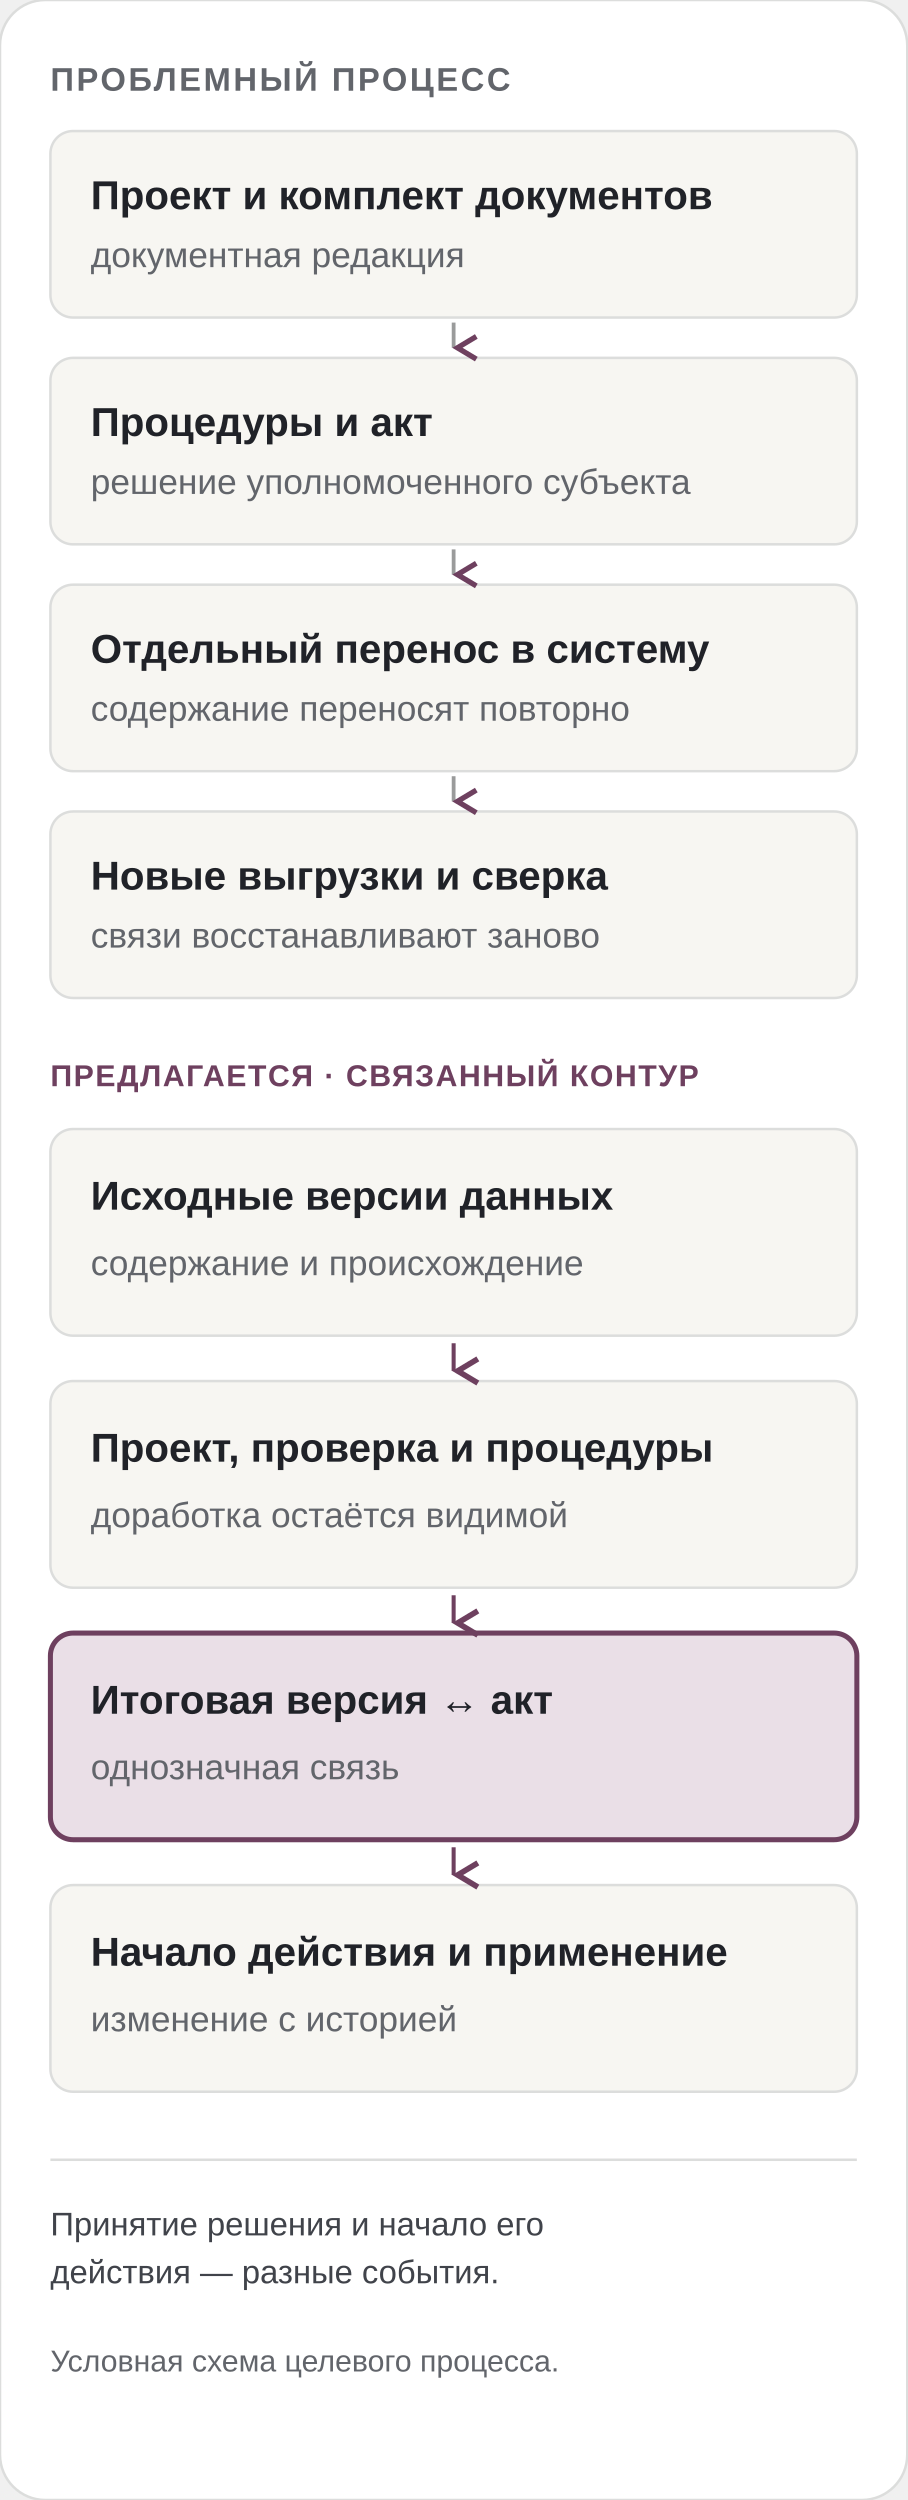
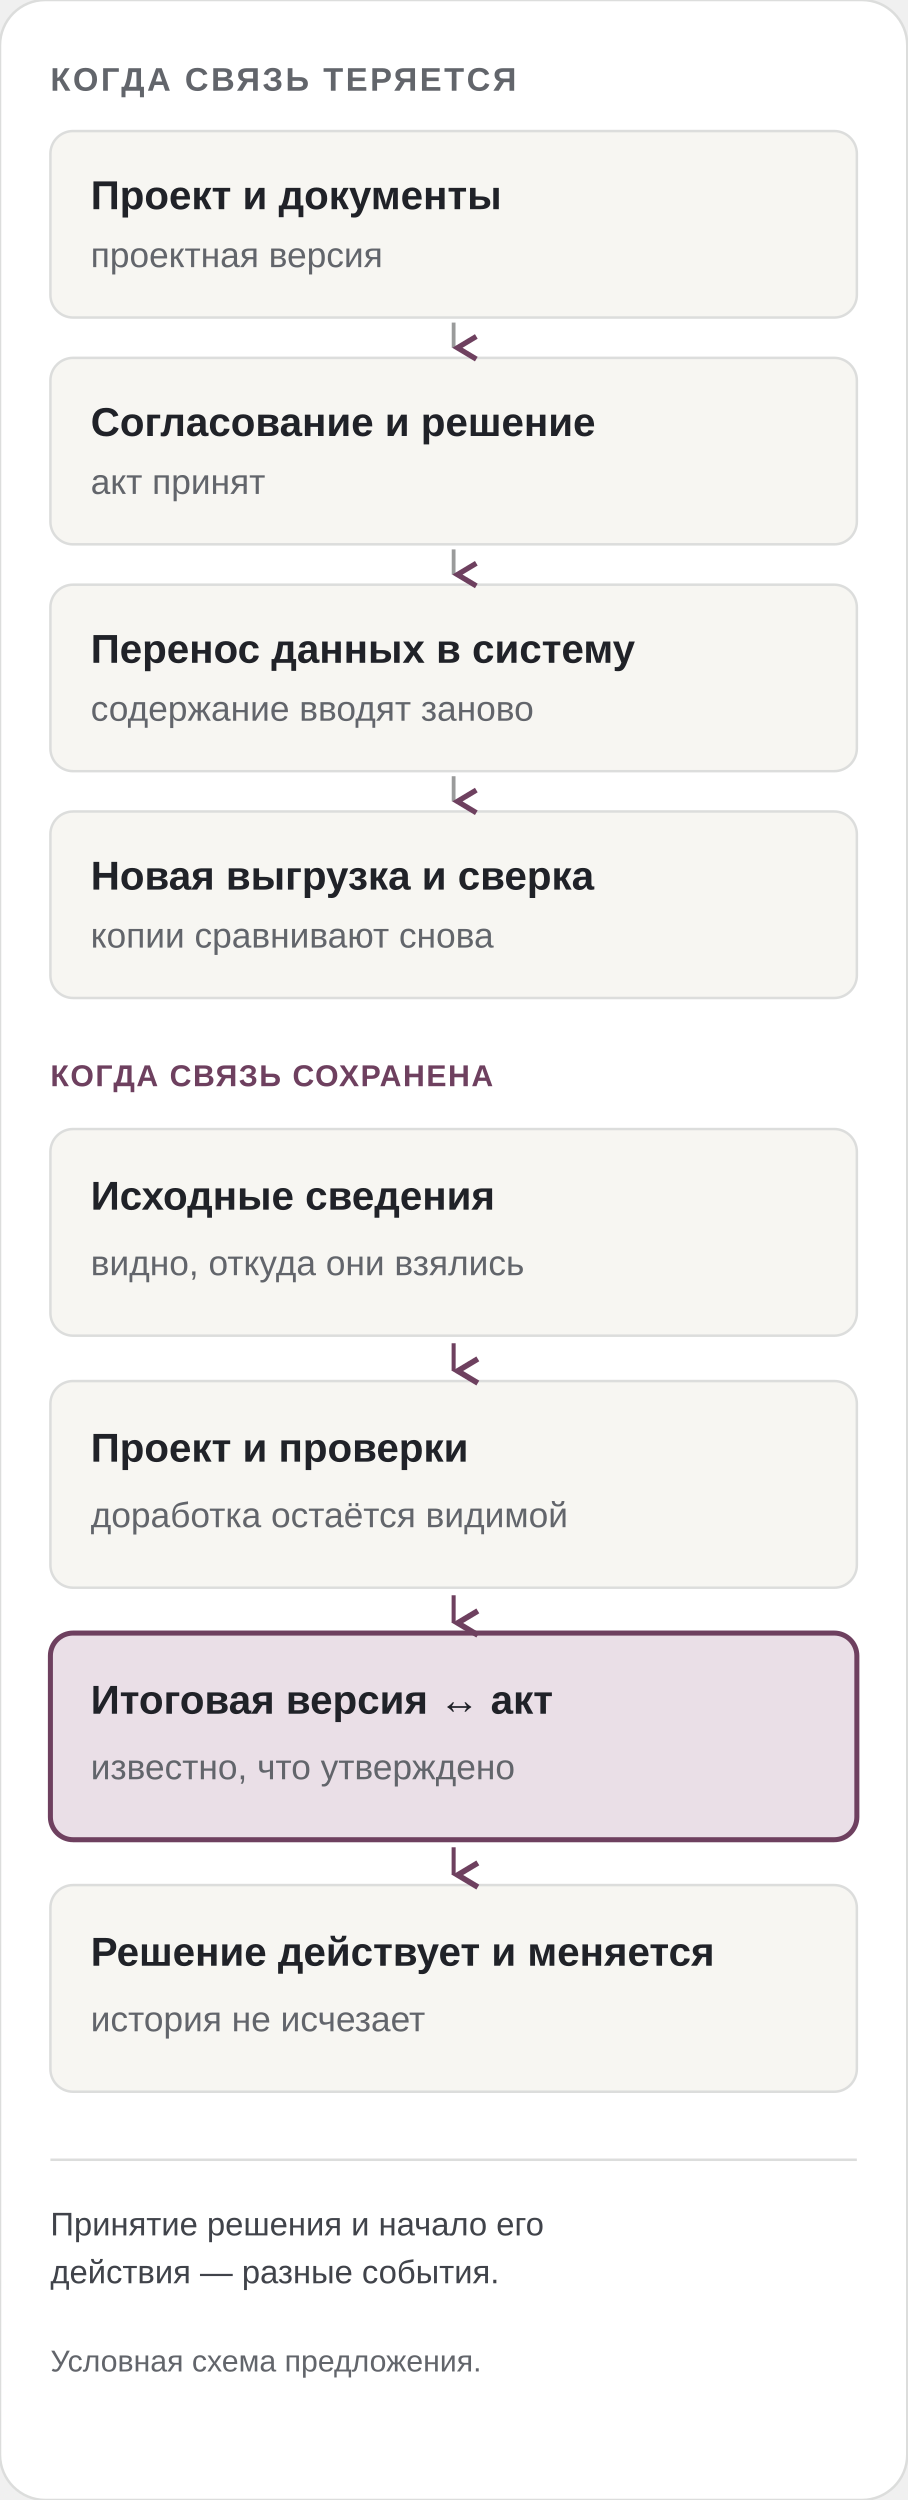
<svg xmlns="http://www.w3.org/2000/svg" width="360" height="992" viewBox="0 0 360 992" role="img" aria-labelledby="title desc">
  <defs>
    <marker id="arrow" markerWidth="8" markerHeight="8" refX="4" refY="7" orient="auto">
      <path d="M1 1l3 5 3-5" fill="none" stroke="#6E405F" stroke-width="1.4" />
    </marker>
  </defs>
  <rect width="360" height="992" rx="18" fill="#FFFFFF" stroke="#DCDDDC" />
  <g font-family="Arial, Helvetica, sans-serif">
-     <text x="20" y="36" font-size="13" font-weight="700" letter-spacing="1" fill="#62656B">ПРОБЛЕМНЫЙ ПРОЦЕСС</text>
+     <text x="20" y="36" font-size="13" font-weight="700" letter-spacing="1" fill="#62656B">КОГДА СВЯЗЬ ТЕРЯЕТСЯ</text>
    <g id="broken" fill="#F7F6F2" stroke="#DCDDDC">
      <rect x="20" y="52" width="320" height="74" rx="9" />
      <rect x="20" y="142" width="320" height="74" rx="9" />
      <rect x="20" y="232" width="320" height="74" rx="9" />
      <rect x="20" y="322" width="320" height="74" rx="9" />
    </g>
    <g fill="#202228" font-size="16" font-weight="700">
-       <text x="36" y="83">Проект и комплект документов</text>
-       <text x="36" y="173">Процедуры и акт</text>
-       <text x="36" y="263">Отдельный перенос в систему</text>
-       <text x="36" y="353">Новые выгрузки и сверка</text>
+       <text x="36" y="83">Проект и документы</text>
+       <text x="36" y="173">Согласование и решение</text>
+       <text x="36" y="263">Перенос данных в систему</text>
+       <text x="36" y="353">Новая выгрузка и сверка</text>
    </g>
    <g fill="#62656B" font-size="14">
-       <text x="36" y="106">документная редакция</text>
-       <text x="36" y="196">решение уполномоченного субъекта</text>
-       <text x="36" y="286">содержание переносят повторно</text>
-       <text x="36" y="376">связи восстанавливают заново</text>
+       <text x="36" y="106">проектная версия</text>
+       <text x="36" y="196">акт принят</text>
+       <text x="36" y="286">содержание вводят заново</text>
+       <text x="36" y="376">копии сравнивают снова</text>
    </g>
    <g fill="none" stroke="#9A9B9B" stroke-width="1.5" marker-end="url(#arrow)">
      <path d="M180 128v10" />
      <path d="M180 218v10" />
      <path d="M180 308v10" />
    </g>
-     <text x="20" y="431" font-size="12" font-weight="700" letter-spacing=".6" fill="#6E405F">ПРЕДЛАГАЕТСЯ · СВЯЗАННЫЙ КОНТУР</text>
+     <text x="20" y="431" font-size="12" font-weight="700" letter-spacing=".6" fill="#6E405F">КОГДА СВЯЗЬ СОХРАНЕНА</text>
    <g id="proposed" fill="#F7F6F2" stroke="#DCDDDC">
      <rect x="20" y="448" width="320" height="82" rx="9" />
      <rect x="20" y="548" width="320" height="82" rx="9" />
      <rect x="20" y="748" width="320" height="82" rx="9" />
    </g>
    <rect x="20" y="648" width="320" height="82" rx="9" fill="#EADFE7" stroke="#6E405F" stroke-width="2" />
    <g fill="#202228" font-size="16" font-weight="700">
-       <text x="36" y="480">Исходные версии данных</text>
-       <text x="36" y="580">Проект, проверка и процедуры</text>
+       <text x="36" y="480">Исходные сведения</text>
+       <text x="36" y="580">Проект и проверки</text>
      <text x="36" y="680">Итоговая версия ↔ акт</text>
-       <text x="36" y="780">Начало действия и применение</text>
+       <text x="36" y="780">Решение действует и меняется</text>
    </g>
    <g fill="#62656B" font-size="14">
-       <text x="36" y="506">содержание и происхождение</text>
+       <text x="36" y="506">видно, откуда они взялись</text>
      <text x="36" y="606">доработка остаётся видимой</text>
-       <text x="36" y="706">однозначная связь</text>
-       <text x="36" y="806">изменение с историей</text>
+       <text x="36" y="706">известно, что утверждено</text>
+       <text x="36" y="806">история не исчезает</text>
    </g>
    <g fill="none" stroke="#6E405F" stroke-width="1.6" marker-end="url(#arrow)">
      <path d="M180 533v11" />
      <path d="M180 633v11" />
      <path d="M180 733v11" />
    </g>
    <path d="M20 857H340" stroke="#DCDDDC" />
    <text x="20" y="887" font-size="13" fill="#40434A">Принятие решения и начало его</text>
    <text x="20" y="906" font-size="13" fill="#40434A">действия — разные события.</text>
-     <text x="20" y="941" font-size="12" fill="#62656B">Условная схема целевого процесса.</text>
+     <text x="20" y="941" font-size="12" fill="#62656B">Условная схема предложения.</text>
  </g>
</svg>
